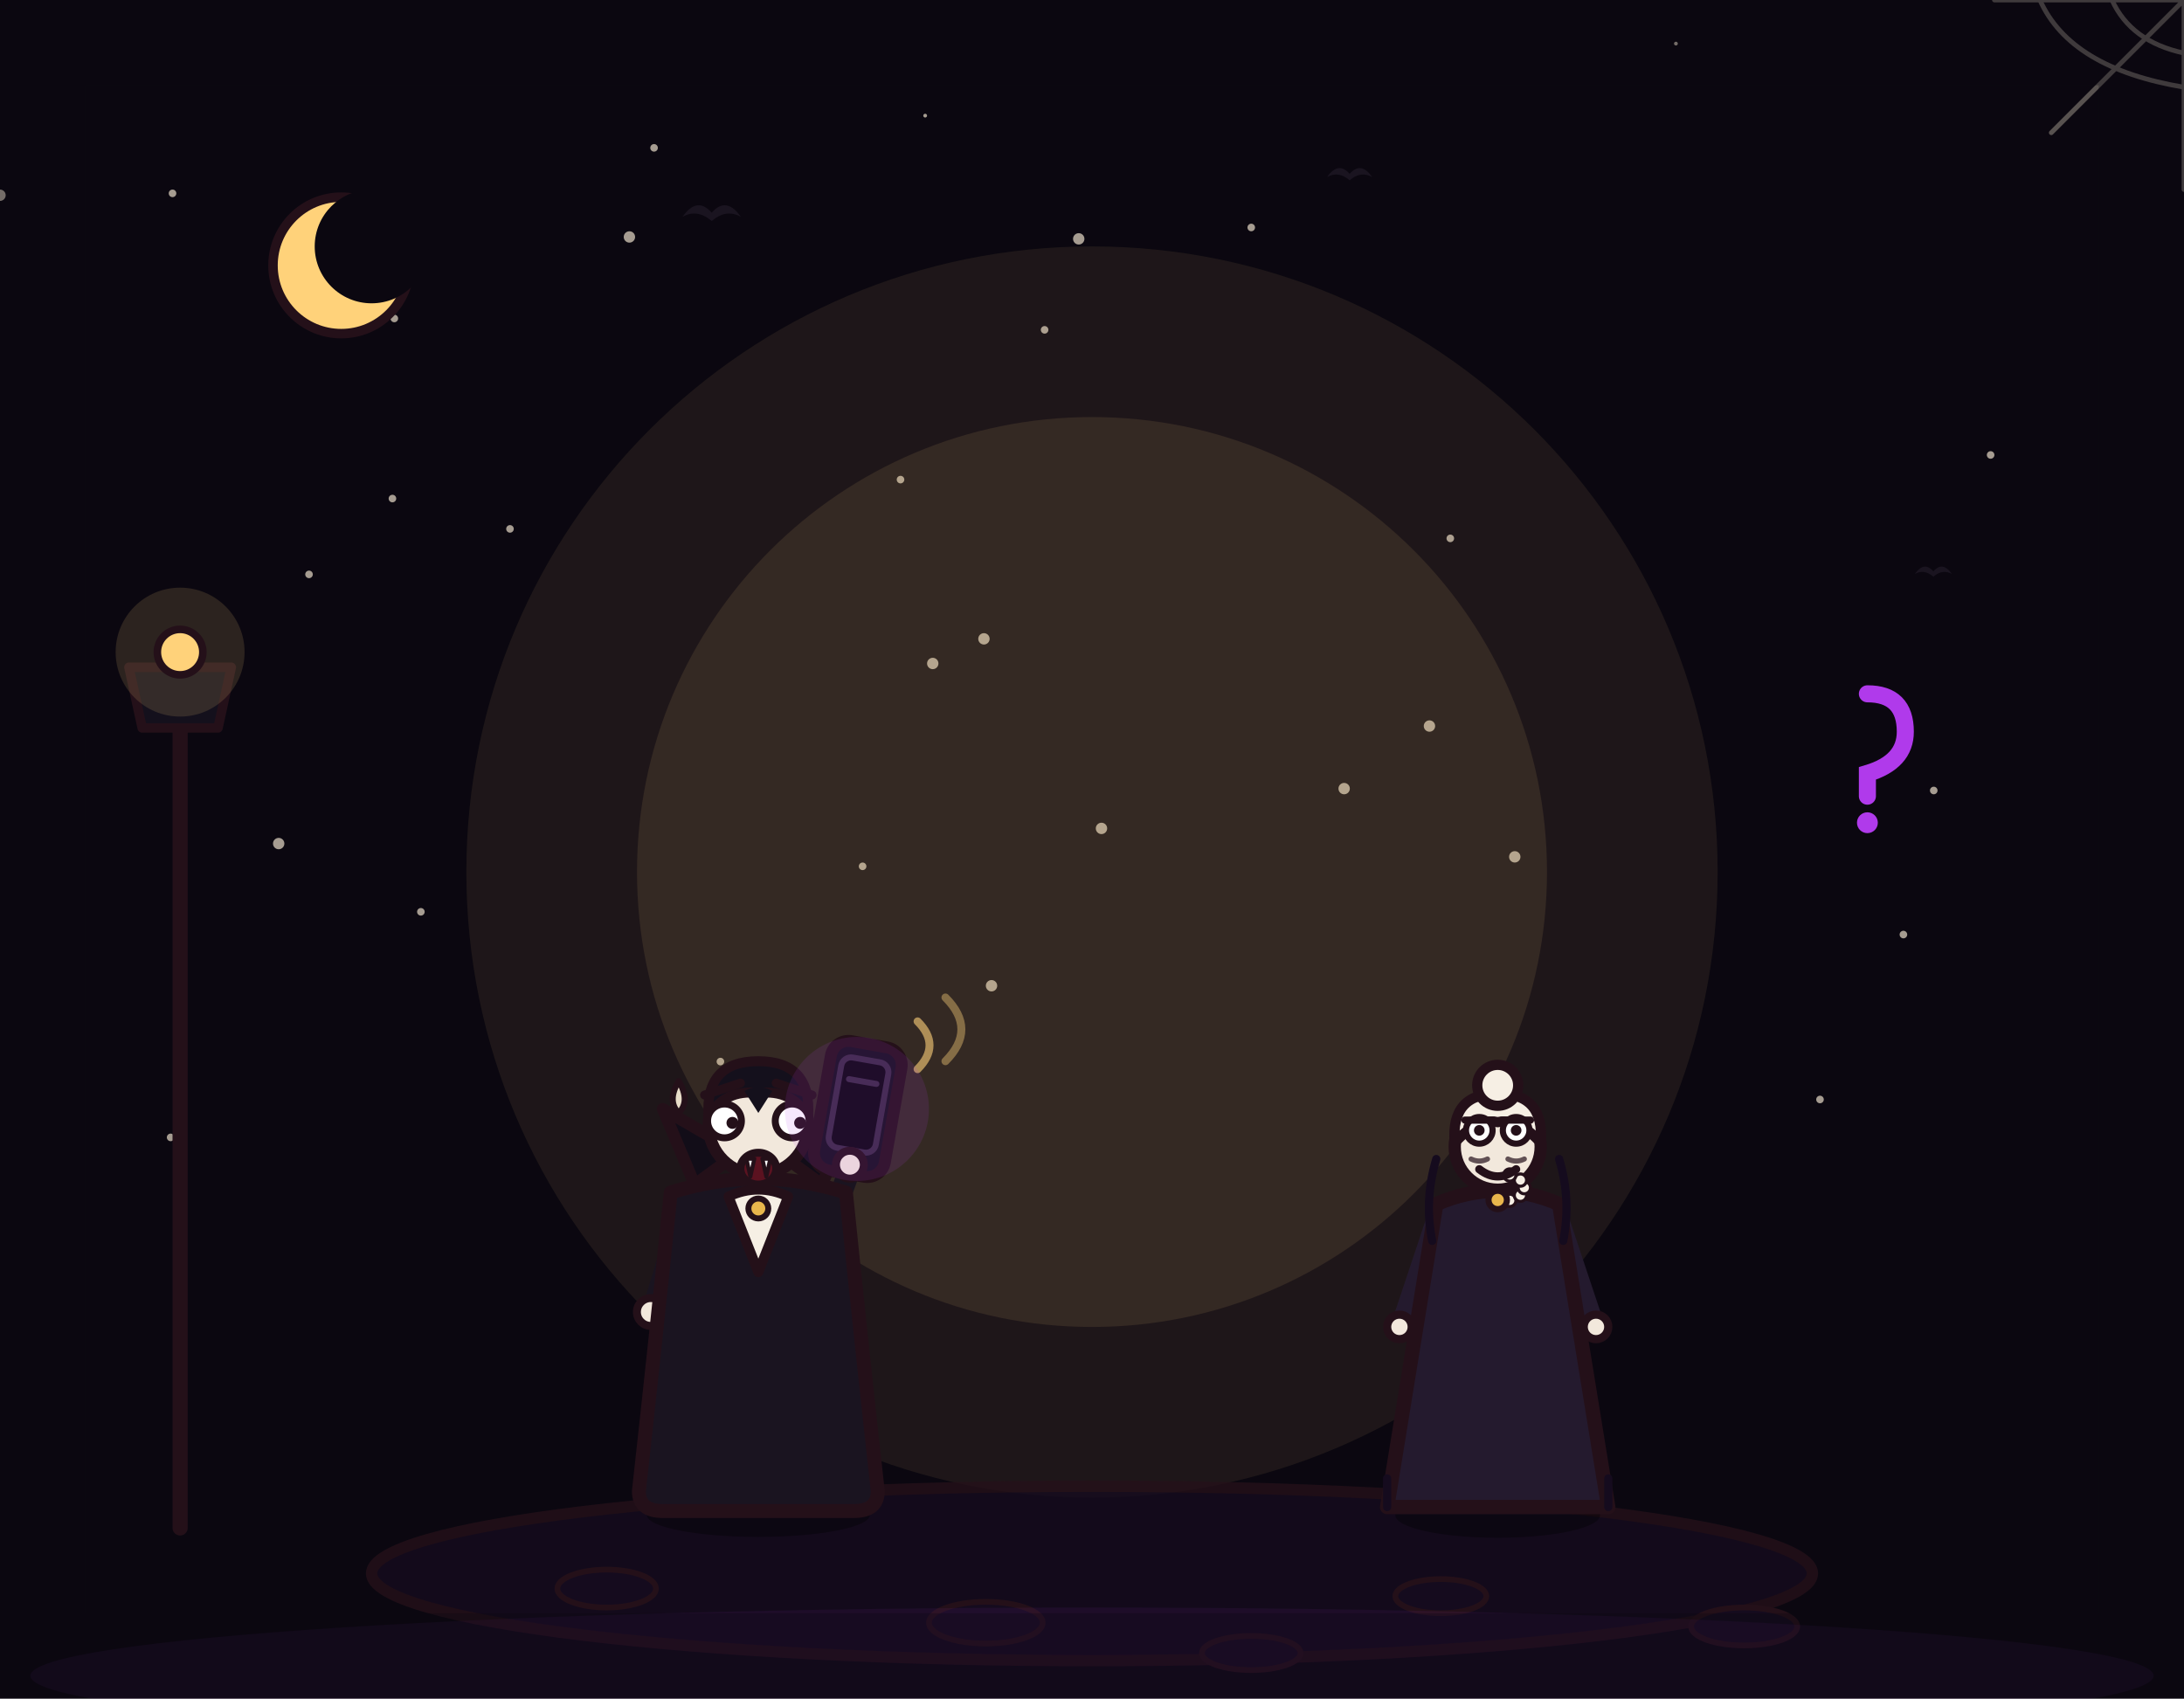
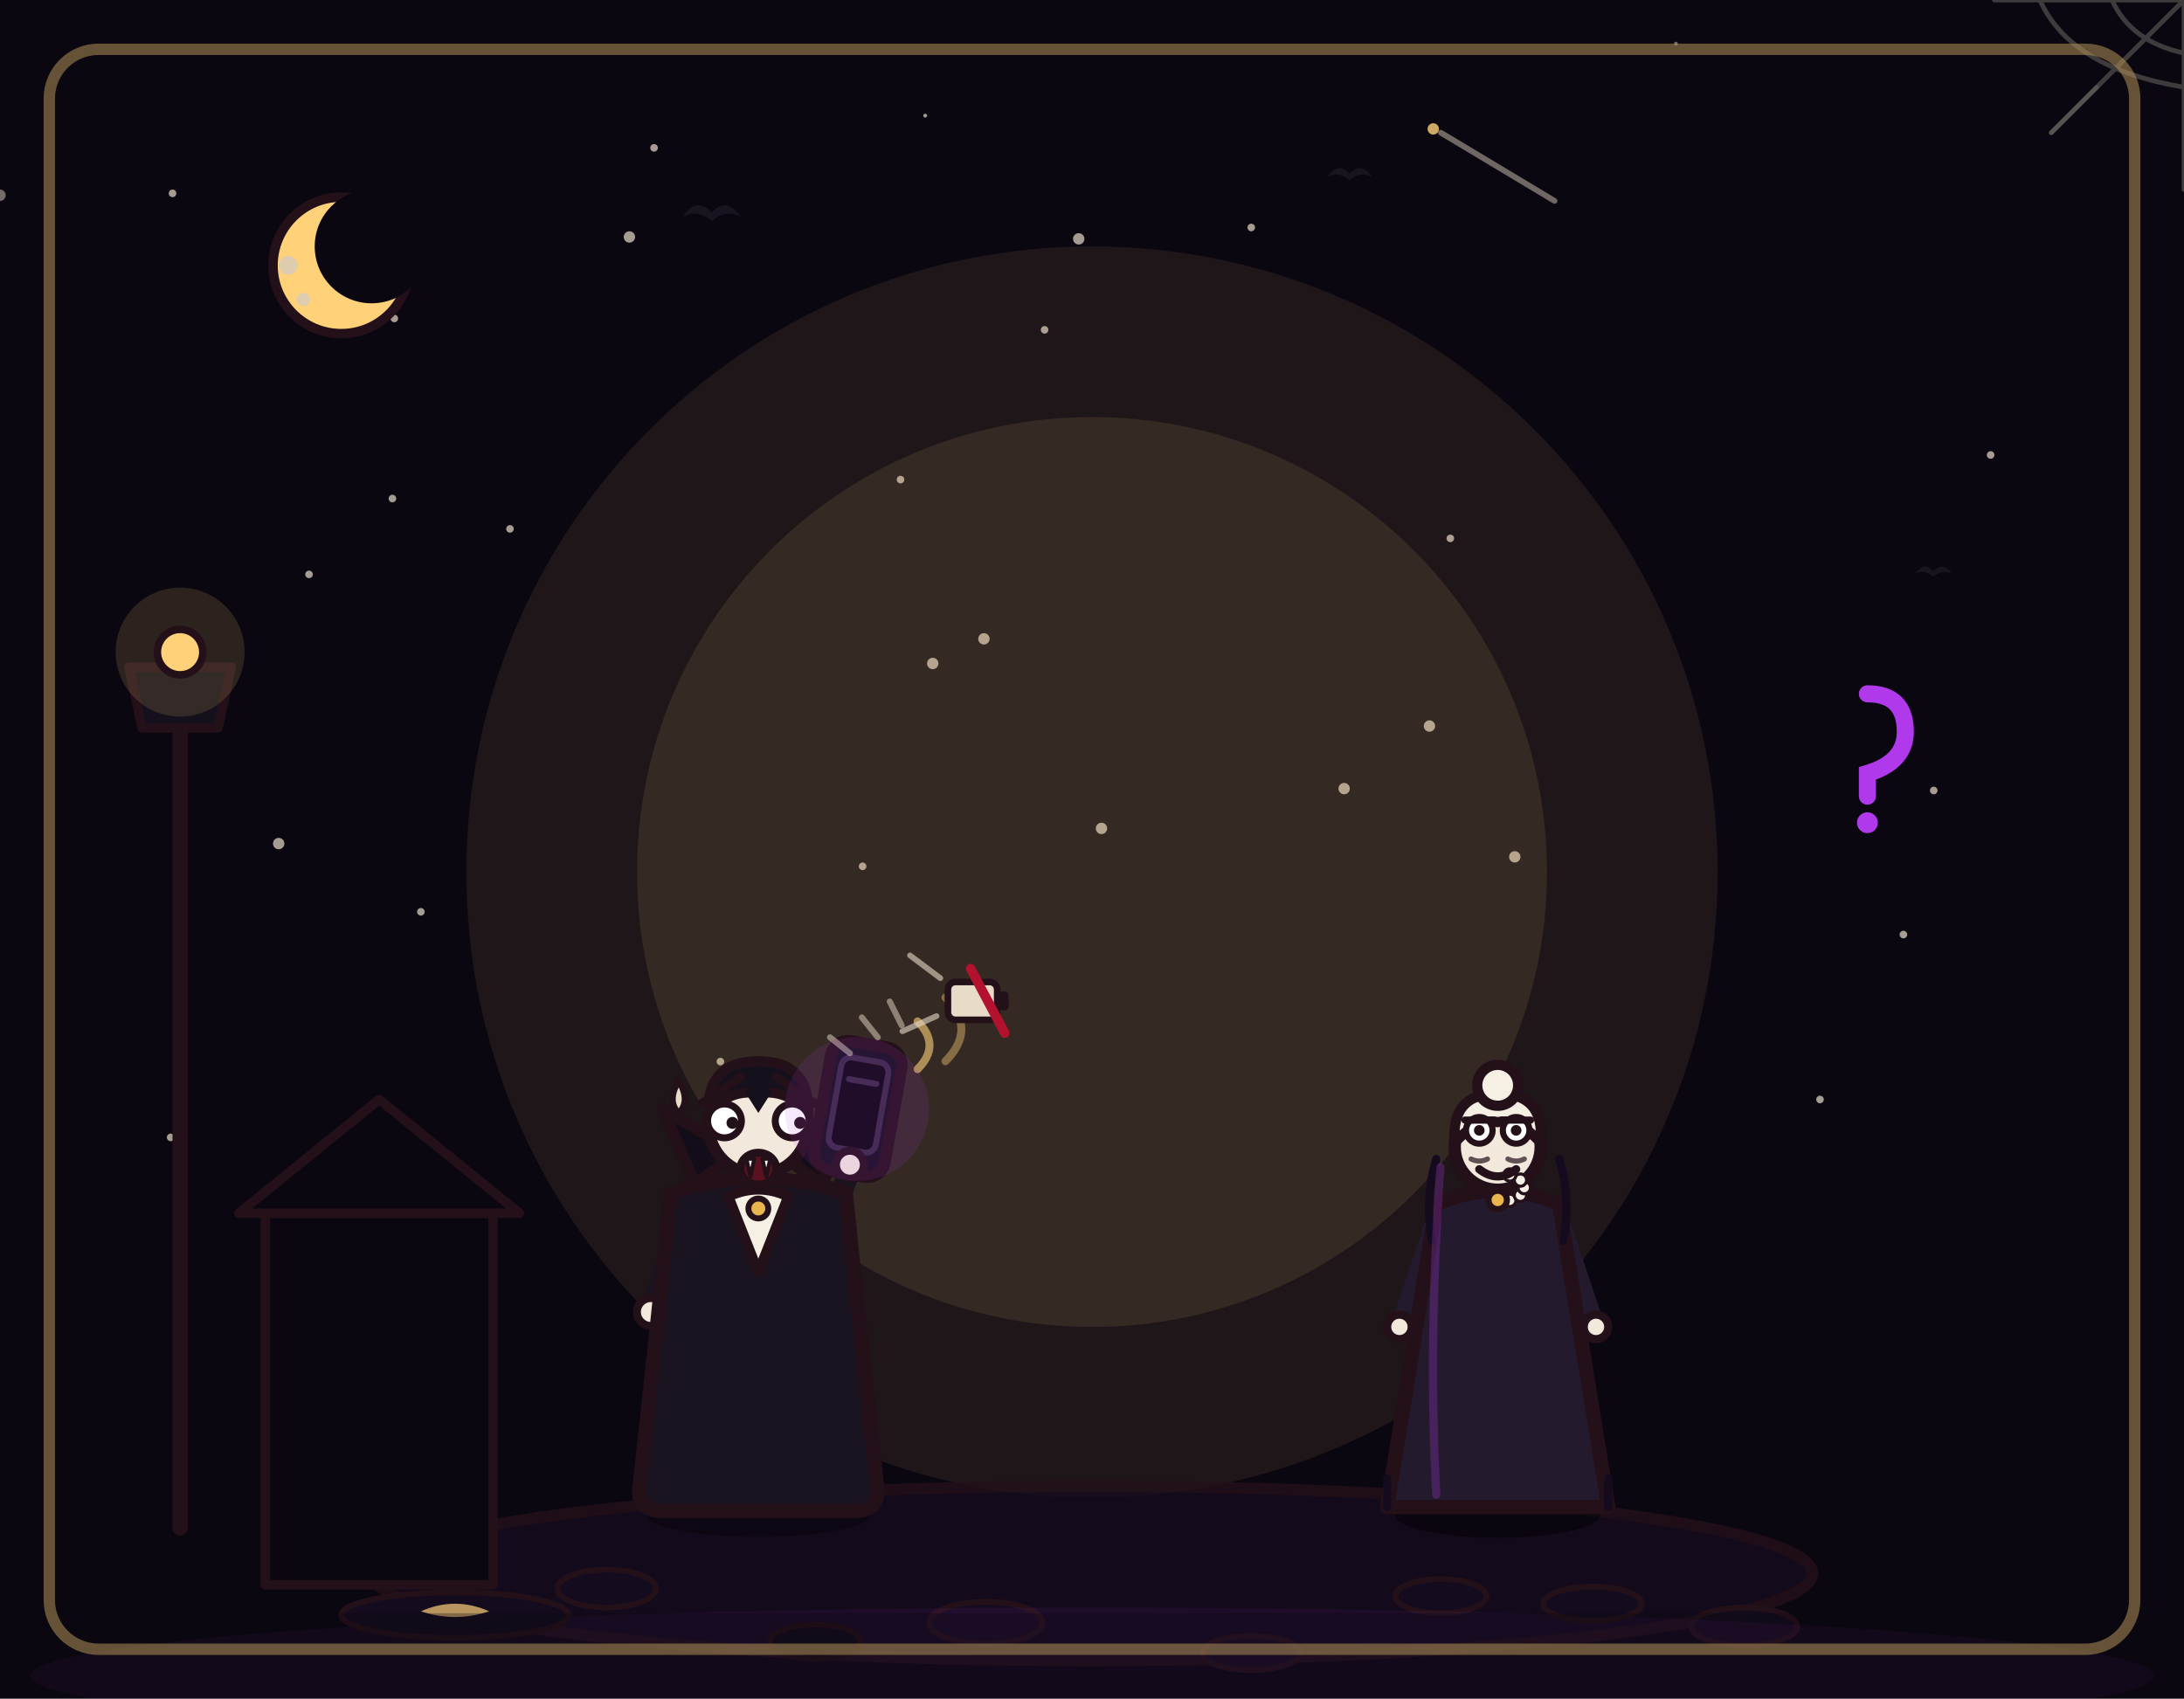
<svg xmlns="http://www.w3.org/2000/svg" viewBox="0 0 1152 896" width="1152" height="896">
  <rect x="0" y="0" width="1152" height="896" fill="#0b0710" />
  <g fill="#e8dcc8" opacity=".7">
    <circle cx="0" cy="103" r="3" />
    <circle cx="147" cy="445" r="3" />
    <circle cx="488" cy="61" r="1" />
    <circle cx="475" cy="253" r="2" />
    <circle cx="551" cy="174" r="2" />
    <circle cx="884" cy="23" r="1" />
    <circle cx="519" cy="337" r="3" />
    <circle cx="208" cy="168" r="2" />
    <circle cx="709" cy="416" r="3" />
    <circle cx="1020" cy="417" r="2" />
    <circle cx="222" cy="481" r="2" />
    <circle cx="492" cy="350" r="3" />
    <circle cx="799" cy="452" r="3" />
    <circle cx="332" cy="125" r="3" />
    <circle cx="581" cy="437" r="3" />
    <circle cx="754" cy="383" r="3" />
    <circle cx="523" cy="520" r="3" />
    <circle cx="345" cy="78" r="2" />
    <circle cx="269" cy="279" r="2" />
    <circle cx="91" cy="102" r="2" />
    <circle cx="163" cy="303" r="2" />
    <circle cx="1004" cy="493" r="2" />
    <circle cx="455" cy="457" r="2" />
    <circle cx="765" cy="284" r="2" />
    <circle cx="569" cy="126" r="3" />
    <circle cx="207" cy="263" r="2" />
    <circle cx="660" cy="120" r="2" />
    <circle cx="1050" cy="240" r="2" />
    <circle cx="380" cy="560" r="2" />
    <circle cx="90" cy="600" r="2" />
    <circle cx="960" cy="580" r="2" />
  </g>
  <circle cx="180" cy="140" r="36" fill="#ffd27a" stroke="#241019" stroke-width="5" />
  <circle cx="196" cy="130" r="30" fill="#0b0710" />
+   <circle cx="152" cy="140" r="5" fill="#d9cbb2" opacity=".9" />
+   <circle cx="160" cy="158" r="3.5" fill="#d9cbb2" opacity=".9" />
  <circle cx="576" cy="460" r="330" fill="#ffd27a" opacity=".08" />
  <circle cx="576" cy="460" r="240" fill="#ffd27a" opacity=".1" />
  <ellipse cx="576" cy="830" rx="380" ry="46" fill="#150b1e" stroke="#241019" stroke-width="6" stroke-linejoin="round" opacity=".8" />
  <g transform="translate(400 795) scale(1.05)">
    <ellipse cx="0" cy="4" rx="56" ry="11" fill="#000000" opacity=".35" />
    <path d="M-12 -62 L-16 -6" fill="none" stroke="#241a2e" stroke-width="15" stroke-linecap="round" />
    <path d="M12 -62 L16 -6" fill="none" stroke="#241a2e" stroke-width="15" stroke-linecap="round" />
    <ellipse cx="-18" cy="-4" rx="15" ry="7" fill="#14101c" stroke="#241019" stroke-width="4" stroke-linejoin="round" />
    <ellipse cx="18" cy="-4" rx="15" ry="7" fill="#14101c" stroke="#241019" stroke-width="4" stroke-linejoin="round" />
    <path d="M-38 -148 L-52 -102" fill="none" stroke="#1a1420" stroke-width="11" stroke-linecap="round" />
    <circle cx="-54" cy="-98" r="7" fill="#f2e8dc" stroke="#241019" stroke-width="4" stroke-linejoin="round" />
    <path d="M38 -148 L52 -186" fill="none" stroke="#1a1420" stroke-width="11" stroke-linecap="round" />
    <path d="M-44 -158 Q-52 -80 -60 -8 Q-60 2 -48 2 L48 2 Q60 2 60 -8 Q52 -80 44 -158 Q0 -172 -44 -158 Z" fill="#1a1420" stroke="#241019" stroke-width="7" stroke-linejoin="round" />
    <path d="M-32 -162 L-48 -200 L-10 -178 Z" fill="#120d18" stroke="#241019" stroke-width="6" stroke-linejoin="round" />
    <path d="M32 -162 L48 -200 L10 -178 Z" fill="#120d18" stroke="#241019" stroke-width="6" stroke-linejoin="round" />
    <path d="M-15 -156 L0 -118 L15 -156 Q0 -163 -15 -156 Z" fill="#f6efe4" stroke="#241019" stroke-width="5" stroke-linejoin="round" />
    <circle cx="0" cy="-150" r="5" fill="#e8b64c" stroke="#241019" stroke-width="3" />
    <circle cx="0" cy="-192" r="25" fill="#f2e8dc" stroke="#241019" stroke-width="6" stroke-linejoin="round" />
    <path d="M-25 -196 Q-27 -224 0 -224 Q27 -224 25 -196 Q17 -210 0 -208 Q-17 -210 -25 -196 Z" fill="#14101c" stroke="#241019" stroke-width="5" stroke-linejoin="round" />
    <path d="M-7 -209 L0 -198 L7 -209 Q0 -213 -7 -209 Z" fill="#14101c" />
-     <path d="M-27 -207 L-9 -213" fill="none" stroke="#241019" stroke-width="4.5" stroke-linecap="round" />
-     <path d="M9 -213 L27 -207" fill="none" stroke="#241019" stroke-width="4.5" stroke-linecap="round" />
+     <path d="M-28 -203 L-9 -216" fill="none" stroke="#241019" stroke-width="4.5" stroke-linecap="round" />
+     <path d="M9 -216 L28 -203" fill="none" stroke="#241019" stroke-width="4.5" stroke-linecap="round" />
    <circle cx="-17" cy="-194" r="8.5" fill="#ffffff" stroke="#241019" stroke-width="3.5" stroke-linejoin="round" />
    <circle cx="17" cy="-194" r="8.5" fill="#ffffff" stroke="#241019" stroke-width="3.5" stroke-linejoin="round" />
    <circle cx="-13" cy="-193" r="3" fill="#241019" />
    <circle cx="21" cy="-193" r="3" fill="#241019" />
    <ellipse cx="0" cy="-170" rx="9" ry="8" fill="#5b1220" stroke="#241019" stroke-width="4" stroke-linejoin="round" />
    <path d="M-6 -175 L-2 -175 L-4 -166 Z" fill="#ffffff" stroke="#241019" stroke-width="2" stroke-linejoin="round" />
    <path d="M2 -175 L6 -175 L4 -166 Z" fill="#ffffff" stroke="#241019" stroke-width="2" stroke-linejoin="round" />
    <path d="M-40 -214 Q-34 -204 -40 -198 Q-46 -204 -40 -214 Z" fill="#e8dcc8" stroke="#241019" stroke-width="3" stroke-linejoin="round" />
+     <path d="M44 -224 Q50 -214 44 -208 Q38 -214 44 -224 Z" fill="#e8dcc8" stroke="#241019" stroke-width="3" stroke-linejoin="round" />
    <g transform="translate(50 -200) rotate(10)">
      <rect x="-18" y="-33" width="36" height="66" rx="9" fill="#14101c" stroke="#241019" stroke-width="6" stroke-linejoin="round" />
      <rect x="-12" y="-25" width="24" height="46" rx="5" fill="#0b0710" stroke="#3a2a44" stroke-width="3" />
      <line x1="-7" y1="-14" x2="7" y2="-14" stroke="#3a2a44" stroke-width="3" stroke-linecap="round" />
      <circle cx="0" cy="26" r="3.5" fill="#3a2a44" stroke="#241019" stroke-width="2" />
    </g>
    <circle cx="46" cy="-172" r="7" fill="#f2e8dc" stroke="#241019" stroke-width="4" stroke-linejoin="round" />
    <path d="M80 -244 Q92 -232 80 -220" fill="none" stroke="#ffd27a" stroke-width="4" stroke-linecap="round" opacity=".6" />
    <path d="M94 -256 Q110 -240 94 -224" fill="none" stroke="#ffd27a" stroke-width="4" stroke-linecap="round" opacity=".4" />
+     <g stroke="#e8dcc8" stroke-width="3" opacity=".5" fill="none" stroke-linecap="round">
+       <path d="M60 -236 L52 -246" />
+       <path d="M72 -242 L66 -254" />
+       <path d="M46 -228 L36 -236" />
+     </g>
  </g>
  <g transform="translate(790 795) scale(1.08)">
-     <ellipse cx="0" cy="4" rx="50" ry="11" fill="#000000" opacity=".35" />
+     <ellipse cx="0" cy="4" rx="50" ry="11" fill="#000000" opacity=".45" />
    <path d="M-30 -140 L-46 -92" fill="none" stroke="#241a2e" stroke-width="10" stroke-linecap="round" />
    <circle cx="-48" cy="-88" r="6" fill="#f2e8dc" stroke="#241019" stroke-width="4" stroke-linejoin="round" />
    <path d="M30 -140 L46 -92" fill="none" stroke="#241a2e" stroke-width="10" stroke-linecap="round" />
    <circle cx="48" cy="-88" r="6" fill="#f2e8dc" stroke="#241019" stroke-width="4" stroke-linejoin="round" />
    <path d="M-30 -148 L-54 0 L54 0 L30 -148 Q0 -161 -30 -148 Z" fill="#241a2e" stroke="#241019" stroke-width="7" stroke-linejoin="round" />
    <path d="M-54 0 L-54 -14 M54 0 L54 -14" stroke="#150b1e" stroke-width="4" stroke-linecap="round" />
    <circle cx="0" cy="-176" r="21" fill="#f2e8dc" stroke="#241019" stroke-width="6" stroke-linejoin="round" />
    <path d="M-21 -178 Q-23 -202 0 -202 Q23 -202 21 -178 Q10 -190 0 -188 Q-10 -190 -21 -178 Z" fill="#f6efe4" stroke="#241019" stroke-width="5" stroke-linejoin="round" />
    <circle cx="0" cy="-206" r="10" fill="#f6efe4" stroke="#241019" stroke-width="5" />
    <circle cx="5.9" cy="-149.8" r="3" fill="#f6efe4" stroke="#241019" stroke-width="1.5" stroke-linejoin="round" />
    <circle cx="11.1" cy="-152.3" r="3" fill="#f6efe4" stroke="#241019" stroke-width="1.5" stroke-linejoin="round" />
    <circle cx="13" cy="-156" r="3" fill="#f6efe4" stroke="#241019" stroke-width="1.5" stroke-linejoin="round" />
    <circle cx="11.1" cy="-159.7" r="3" fill="#f6efe4" stroke="#241019" stroke-width="1.5" stroke-linejoin="round" />
    <circle cx="5.9" cy="-162.2" r="3" fill="#f6efe4" stroke="#241019" stroke-width="1.5" stroke-linejoin="round" />
    <circle cx="-9" cy="-184" r="6.5" fill="#ffffff" stroke="#241019" stroke-width="3" stroke-linejoin="round" />
    <circle cx="9" cy="-184" r="6.5" fill="#ffffff" stroke="#241019" stroke-width="3" stroke-linejoin="round" />
    <circle cx="-9" cy="-184" r="2.6" fill="#241019" />
    <circle cx="9" cy="-184" r="2.6" fill="#241019" />
    <path d="M-16 -189 L-2 -189" fill="none" stroke="#241019" stroke-width="3.5" stroke-linecap="round" />
    <path d="M2 -189 L16 -189" fill="none" stroke="#241019" stroke-width="3.5" stroke-linecap="round" />
    <path d="M-9 -165 Q0 -158 9 -165" fill="none" stroke="#241019" stroke-width="4" stroke-linecap="round" />
    <path d="M-30 -170 Q-36 -150 -32 -130" fill="none" stroke="#150b1e" stroke-width="4" stroke-linecap="round" />
+     <path d="M-28 -166 Q-34 -80 -30 -6" fill="none" stroke="#b03aeb" stroke-width="4" opacity=".25" stroke-linecap="round" />
    <path d="M30 -170 Q36 -150 32 -130" fill="none" stroke="#150b1e" stroke-width="4" stroke-linecap="round" />
    <circle cx="0" cy="-150" r="4.5" fill="#e8b64c" stroke="#241019" stroke-width="3" />
    <path d="M-13 -170 Q-9 -168 -5 -170 M5 -170 Q9 -168 13 -170" fill="none" stroke="#241019" stroke-width="2.5" stroke-linecap="round" opacity=".7" />
  </g>
  <g fill="#1a1420">
    <path transform="translate(360 110) scale(1.1)" d="M0 4 Q7 -6 14 2 Q21 -6 28 4 Q21 0 14 6 Q7 0 0 4 Z" />
    <path transform="translate(700 90) scale(.85)" d="M0 4 Q7 -6 14 2 Q21 -6 28 4 Q21 0 14 6 Q7 0 0 4 Z" />
    <path transform="translate(1010 300) scale(.7)" d="M0 4 Q7 -6 14 2 Q21 -6 28 4 Q21 0 14 6 Q7 0 0 4 Z" />
  </g>
  <g stroke="#e8dcc8" stroke-width="2.5" opacity=".35" fill="none" stroke-linecap="round">
    <path d="M1152 0 L1052 0 M1152 0 L1152 100 M1152 0 L1082 70" />
    <path d="M1076 0 Q1092 36 1152 46" />
    <path d="M1114 0 Q1124 22 1152 28" />
  </g>
  <g>
    <line x1="95" y1="380" x2="95" y2="806" stroke="#241019" stroke-width="8" stroke-linecap="round" />
    <path d="M75 384 L115 384 L122 352 L68 352 Z" fill="#14101c" stroke="#241019" stroke-width="5" stroke-linejoin="round" />
    <circle cx="95" cy="344" r="34" fill="#ffd27a" opacity=".14" />
    <circle cx="95" cy="344" r="12" fill="#ffd27a" stroke="#241019" stroke-width="4" />
  </g>
  <circle cx="452" cy="585" r="38" fill="#b03aeb" opacity=".12" />
  <g fill="#150b1e" stroke="#241019" stroke-width="3">
    <ellipse cx="320" cy="838" rx="26" ry="10" />
    <ellipse cx="520" cy="856" rx="30" ry="11" />
    <ellipse cx="760" cy="842" rx="24" ry="9" />
    <ellipse cx="920" cy="858" rx="28" ry="10" />
    <ellipse cx="660" cy="872" rx="26" ry="9" />
  </g>
  <ellipse cx="576" cy="884" rx="560" ry="36" fill="#b03aeb" opacity=".07" />
+   <g transform="translate(516 528)">
+     <rect x="-16" y="-10" width="26" height="20" rx="4" fill="#e8dcc8" stroke="#241019" stroke-width="3.5" />
+     <rect x="11" y="-5" width="5" height="10" rx="2" fill="#241019" />
+     <line x1="-4" y1="-17" x2="14" y2="17" stroke="#b3122e" stroke-width="5" stroke-linecap="round" />
+     <path d="M-20 -12 L-36 -24 M-22 8 L-40 16" stroke="#e8dcc8" stroke-width="3" opacity=".6" fill="none" stroke-linecap="round" />
+   </g>
+   <g fill="#0b0710" stroke="#241019" stroke-width="5" stroke-linejoin="round">
+     <rect x="140" y="640" width="120" height="196" />
+     <path d="M126 640 L200 580 L274 640 Z" />
+   </g>
+   <ellipse cx="240" cy="852" rx="60" ry="12" fill="#150b1e" stroke="#241019" stroke-width="3" />
+   <path d="M222 850 Q240 842 258 850 Q240 856 222 850 Z" fill="#ffd27a" opacity=".7" />
+   <ellipse cx="430" cy="866" rx="24" ry="9" fill="#150b1e" stroke="#241019" stroke-width="3" />
+   <ellipse cx="840" cy="846" rx="26" ry="9" fill="#150b1e" stroke="#241019" stroke-width="3" />
+   <line x1="760" y1="70" x2="820" y2="106" stroke="#e8dcc8" stroke-width="3" opacity=".45" stroke-linecap="round" />
+   <circle cx="756" cy="68" r="3" fill="#ffd27a" opacity=".8" />
  <g transform="translate(985 400)">
    <path d="M0 -34 Q20 -34 20 -14 Q20 2 0 8 L0 20" fill="none" stroke="#b03aeb" stroke-width="9" stroke-linecap="round" />
    <circle cx="0" cy="34" r="5.5" fill="#b03aeb" />
  </g>
+   <rect x="26" y="26" width="1100" height="844" rx="26" fill="none" stroke="#ffd27a" stroke-width="6" opacity=".55" />
  <rect x="0" y="0" width="1152" height="896" fill="none" stroke="#0b0710" stroke-width="90" opacity=".32" />
</svg>
